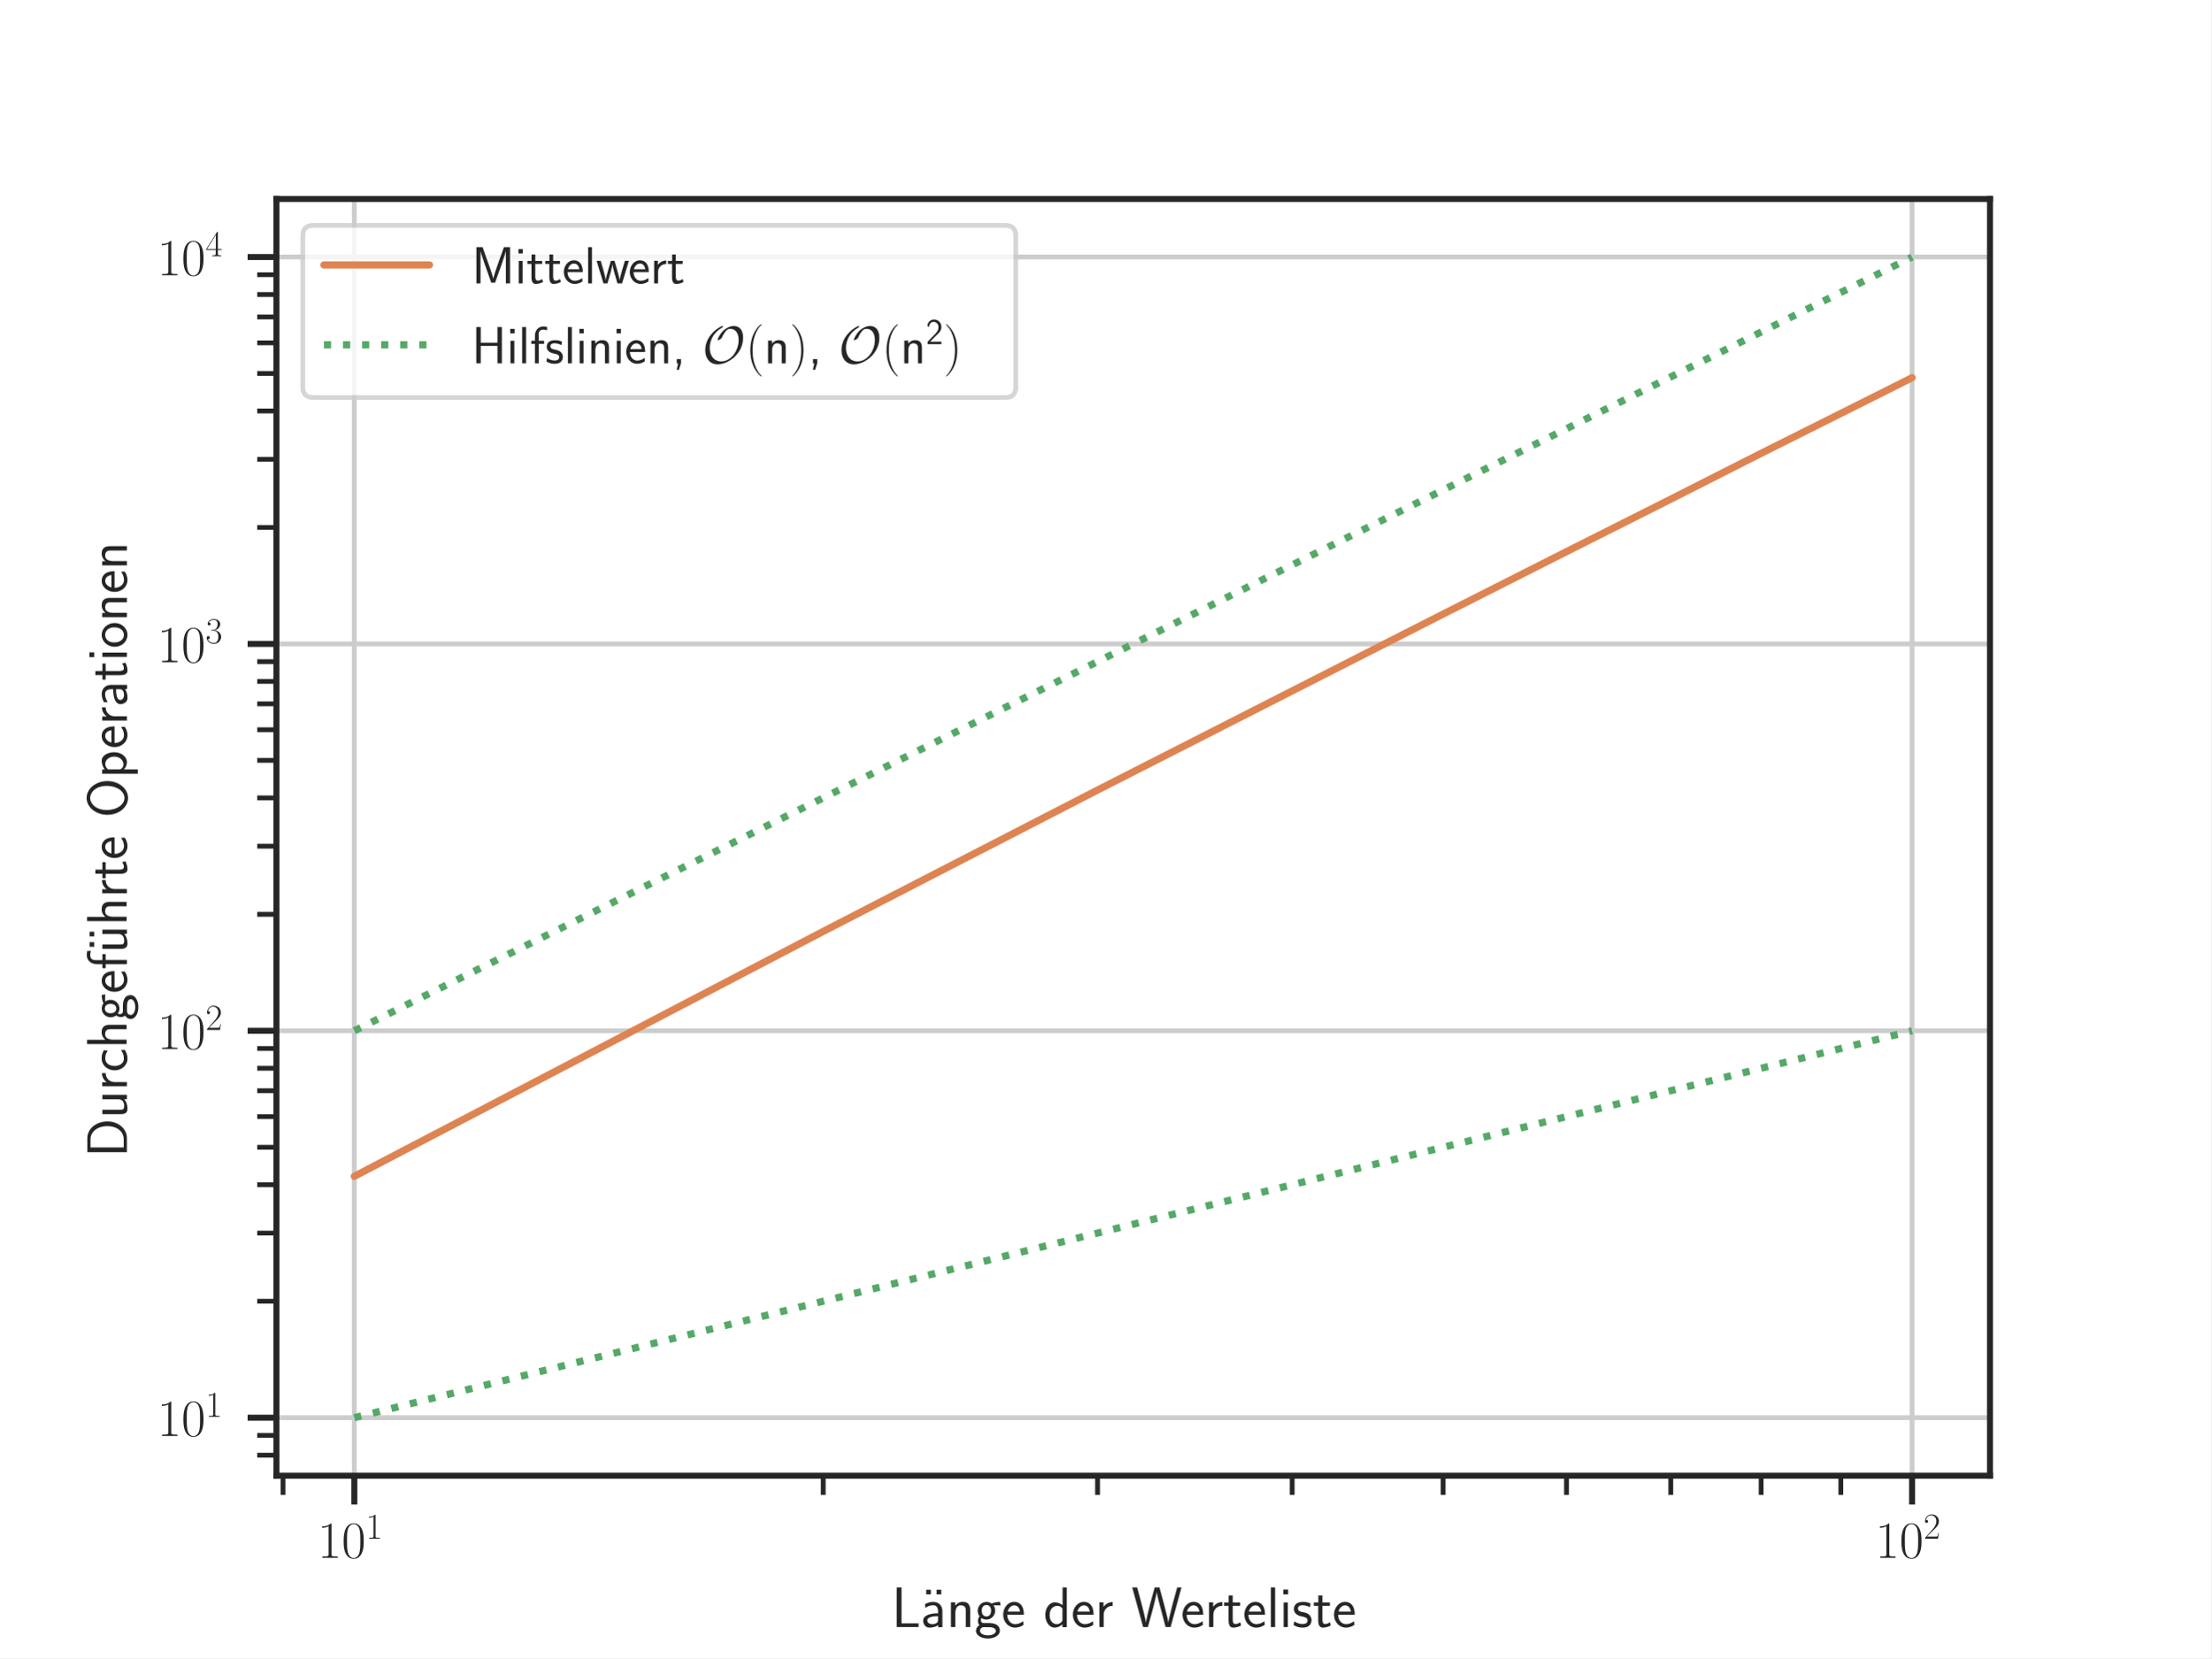
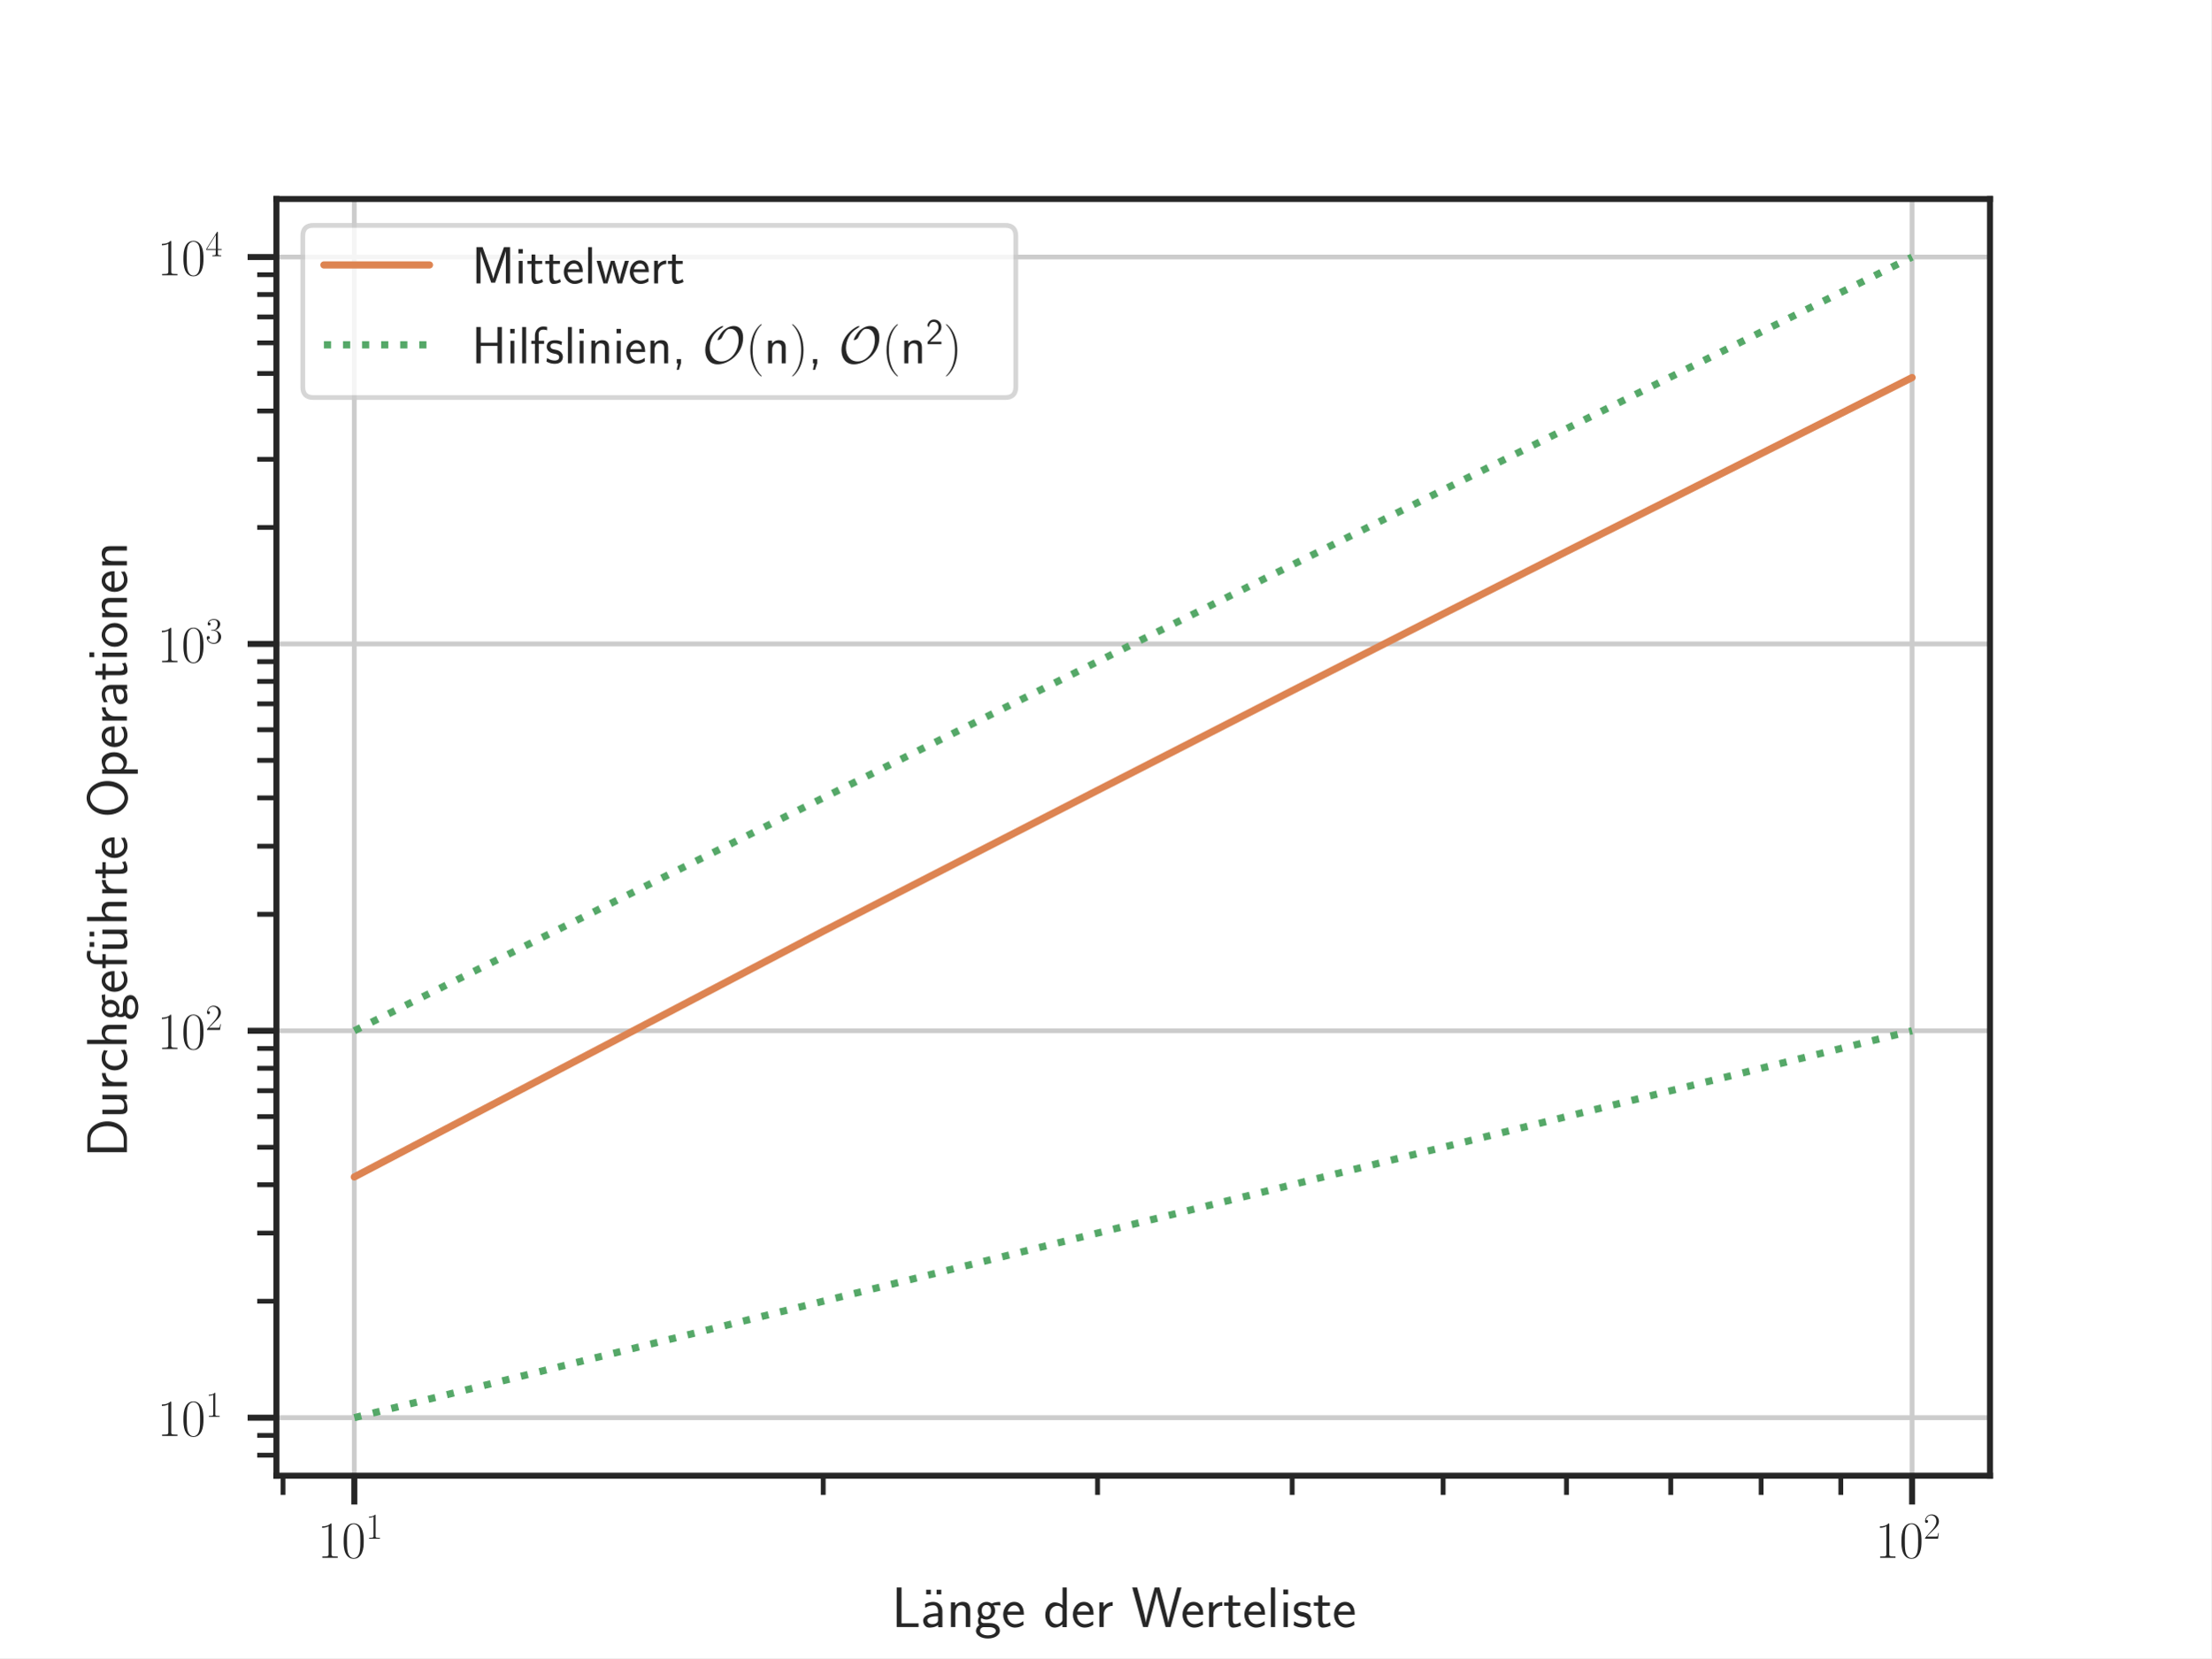
<svg xmlns="http://www.w3.org/2000/svg" xmlns:xlink="http://www.w3.org/1999/xlink" width="460.8pt" height="345.6pt" viewBox="0 0 460.8 345.6" version="1.1">
  <defs>
    <style type="text/css">*{stroke-linejoin: round; stroke-linecap: butt}</style>
  </defs>
  <g id="figure_1">
    <g id="patch_1">
      <path d="M 0 345.6  L 460.8 345.6  L 460.8 0  L 0 0  z " style="fill: #ffffff" />
    </g>
    <g id="axes_1">
      <g id="patch_2">
        <path d="M 57.6 307.584  L 414.72 307.584  L 414.72 41.472  L 57.6 41.472  z " style="fill: #ffffff" />
      </g>
      <g id="matplotlib.axis_1">
        <g id="xtick_1">
          <g id="line2d_1">
-             <path d="M 73.833 307.584  L 73.833 41.472  " clip-path="url(#pca44416084)" style="fill: none; stroke: #cccccc; stroke-linecap: round" />
+             <path d="M 73.833 307.584  L 73.833 41.472  " clip-path="url(#p29a14f6c1d)" style="fill: none; stroke: #cccccc; stroke-linecap: round" />
          </g>
          <g id="line2d_2">
            <defs>
-               <path id="madf73b51a1" d="M 0 0  L 0 6  " style="stroke: #262626; stroke-width: 1.25" />
-             </defs>
-             <g>
-               <use xlink:href="#madf73b51a1" x="73.833" y="307.584" style="fill: #262626; stroke: #262626; stroke-width: 1.25" />
+               <path id="m7bddc94658" d="M 0 0  L 0 6  " style="stroke: #262626; stroke-width: 1.25" />
+             </defs>
+             <g>
+               <use xlink:href="#m7bddc94658" x="73.833" y="307.584" style="fill: #262626; stroke: #262626; stroke-width: 1.25" />
            </g>
          </g>
          <g id="text_1">
            <g style="fill: #262626" transform="translate(66.16909 324.6943) scale(0.11 -0.11)">
              <defs>
                <path id="CMR17-31" d="M 1702 4058  C 1702 4192 1696 4192 1606 4192  C 1357 3916 979 3827 621 3827  C 602 3827 570 3827 563 3808  C 557 3795 557 3782 557 3648  C 755 3648 1088 3686 1344 3839  L 1344 461  C 1344 236 1331 160 781 160  L 589 160  L 589 0  C 896 0 1216 0 1523 0  C 1830 0 2150 0 2458 0  L 2458 160  L 2266 160  C 1715 160 1702 230 1702 458  L 1702 4058  z " transform="scale(0.015625)" />
                <path id="CMR17-30" d="M 2688 2025  C 2688 2416 2682 3080 2413 3591  C 2176 4039 1798 4198 1466 4198  C 1158 4198 768 4058 525 3597  C 269 3118 243 2524 243 2025  C 243 1661 250 1106 448 619  C 723 -39 1216 -128 1466 -128  C 1760 -128 2208 -7 2470 600  C 2662 1042 2688 1559 2688 2025  z M 1466 -26  C 1056 -26 813 325 723 812  C 653 1188 653 1738 653 2096  C 653 2588 653 2997 736 3387  C 858 3929 1216 4096 1466 4096  C 1728 4096 2067 3923 2189 3400  C 2272 3036 2278 2607 2278 2096  C 2278 1680 2278 1169 2202 792  C 2067 95 1690 -26 1466 -26  z " transform="scale(0.015625)" />
              </defs>
              <use xlink:href="#CMR17-31" transform="scale(0.996264)" />
              <use xlink:href="#CMR17-30" transform="translate(45.69048 0) scale(0.996264)" />
              <use xlink:href="#CMR17-31" transform="translate(91.38095 36.15364) scale(0.697382)" />
            </g>
          </g>
        </g>
        <g id="xtick_2">
          <g id="line2d_3">
-             <path d="M 398.487 307.584  L 398.487 41.472  " clip-path="url(#pca44416084)" style="fill: none; stroke: #cccccc; stroke-linecap: round" />
+             <path d="M 398.487 307.584  L 398.487 41.472  " clip-path="url(#p29a14f6c1d)" style="fill: none; stroke: #cccccc; stroke-linecap: round" />
          </g>
          <g id="line2d_4">
            <g>
-               <use xlink:href="#madf73b51a1" x="398.487" y="307.584" style="fill: #262626; stroke: #262626; stroke-width: 1.25" />
+               <use xlink:href="#m7bddc94658" x="398.487" y="307.584" style="fill: #262626; stroke: #262626; stroke-width: 1.25" />
            </g>
          </g>
          <g id="text_2">
            <g style="fill: #262626" transform="translate(390.8236 324.6943) scale(0.11 -0.11)">
              <defs>
                <path id="CMR17-32" d="M 2669 989  L 2554 989  C 2490 536 2438 459 2413 420  C 2381 369 1920 369 1830 369  L 602 369  C 832 619 1280 1072 1824 1597  C 2214 1967 2669 2402 2669 3035  C 2669 3790 2067 4224 1395 4224  C 691 4224 262 3604 262 3030  C 262 2780 448 2748 525 2748  C 589 2748 781 2787 781 3010  C 781 3207 614 3264 525 3264  C 486 3264 448 3258 422 3245  C 544 3790 915 4058 1306 4058  C 1862 4058 2227 3617 2227 3035  C 2227 2479 1901 2000 1536 1584  L 262 146  L 262 0  L 2515 0  L 2669 989  z " transform="scale(0.015625)" />
              </defs>
              <use xlink:href="#CMR17-31" transform="scale(0.996264)" />
              <use xlink:href="#CMR17-30" transform="translate(45.69048 0) scale(0.996264)" />
              <use xlink:href="#CMR17-32" transform="translate(91.38095 36.15364) scale(0.697382)" />
            </g>
          </g>
        </g>
        <g id="xtick_3">
          <g id="line2d_5">
            <defs>
-               <path id="m8dcace5a02" d="M 0 0  L 0 4  " style="stroke: #262626" />
-             </defs>
-             <g>
-               <use xlink:href="#m8dcace5a02" x="58.977" y="307.584" style="fill: #262626; stroke: #262626" />
+               <path id="m3e121b6e3d" d="M 0 0  L 0 4  " style="stroke: #262626" />
+             </defs>
+             <g>
+               <use xlink:href="#m3e121b6e3d" x="58.977" y="307.584" style="fill: #262626; stroke: #262626" />
            </g>
          </g>
        </g>
        <g id="xtick_4">
          <g id="line2d_6">
            <g>
-               <use xlink:href="#m8dcace5a02" x="171.563" y="307.584" style="fill: #262626; stroke: #262626" />
+               <use xlink:href="#m3e121b6e3d" x="171.563" y="307.584" style="fill: #262626; stroke: #262626" />
            </g>
          </g>
        </g>
        <g id="xtick_5">
          <g id="line2d_7">
            <g>
-               <use xlink:href="#m8dcace5a02" x="228.732" y="307.584" style="fill: #262626; stroke: #262626" />
+               <use xlink:href="#m3e121b6e3d" x="228.732" y="307.584" style="fill: #262626; stroke: #262626" />
            </g>
          </g>
        </g>
        <g id="xtick_6">
          <g id="line2d_8">
            <g>
-               <use xlink:href="#m8dcace5a02" x="269.294" y="307.584" style="fill: #262626; stroke: #262626" />
+               <use xlink:href="#m3e121b6e3d" x="269.294" y="307.584" style="fill: #262626; stroke: #262626" />
            </g>
          </g>
        </g>
        <g id="xtick_7">
          <g id="line2d_9">
            <g>
-               <use xlink:href="#m8dcace5a02" x="300.757" y="307.584" style="fill: #262626; stroke: #262626" />
+               <use xlink:href="#m3e121b6e3d" x="300.757" y="307.584" style="fill: #262626; stroke: #262626" />
            </g>
          </g>
        </g>
        <g id="xtick_8">
          <g id="line2d_10">
            <g>
-               <use xlink:href="#m8dcace5a02" x="326.463" y="307.584" style="fill: #262626; stroke: #262626" />
+               <use xlink:href="#m3e121b6e3d" x="326.463" y="307.584" style="fill: #262626; stroke: #262626" />
            </g>
          </g>
        </g>
        <g id="xtick_9">
          <g id="line2d_11">
            <g>
-               <use xlink:href="#m8dcace5a02" x="348.198" y="307.584" style="fill: #262626; stroke: #262626" />
+               <use xlink:href="#m3e121b6e3d" x="348.198" y="307.584" style="fill: #262626; stroke: #262626" />
            </g>
          </g>
        </g>
        <g id="xtick_10">
          <g id="line2d_12">
            <g>
-               <use xlink:href="#m8dcace5a02" x="367.025" y="307.584" style="fill: #262626; stroke: #262626" />
+               <use xlink:href="#m3e121b6e3d" x="367.025" y="307.584" style="fill: #262626; stroke: #262626" />
            </g>
          </g>
        </g>
        <g id="xtick_11">
          <g id="line2d_13">
            <g>
-               <use xlink:href="#m8dcace5a02" x="383.632" y="307.584" style="fill: #262626; stroke: #262626" />
+               <use xlink:href="#m3e121b6e3d" x="383.632" y="307.584" style="fill: #262626; stroke: #262626" />
            </g>
          </g>
        </g>
        <g id="text_3">
          <g style="fill: #262626" transform="translate(185.823 339.1274) scale(0.12 -0.12)">
            <defs>
              <path id="CMSS17-4c" d="M 1670 414  C 1594 414 1517 414 1440 414  L 1101 414  L 1101 4416  L 563 4416  L 563 0  L 3002 0  L 3002 414  L 1670 414  z " transform="scale(0.015625)" />
              <path id="CMSS17-7f" d="M 1178 4164  L 659 4164  L 659 3648  L 1178 3648  L 1178 4164  z M 2342 4164  L 1824 4164  L 1824 3648  L 2342 3648  L 2342 4164  z " transform="scale(0.015625)" />
              <path id="CMSS17-61" d="M 2406 1791  C 2406 2392 1978 2808 1402 2808  C 1120 2808 813 2757 461 2553  L 499 2135  C 659 2248 934 2432 1395 2432  C 1722 2432 1920 2180 1920 1782  L 1920 1536  C 896 1536 256 1238 256 726  C 256 461 416 -64 947 -64  C 1043 -64 1562 -64 1933 217  L 1933 -19  L 2406 -19  L 2406 1791  z M 1920 816  C 1920 701 1920 548 1728 434  C 1562 325 1350 325 1261 325  C 941 325 723 511 723 744  C 723 1211 1722 1211 1920 1211  L 1920 816  z " transform="scale(0.015625)" />
              <path id="CMSS17-6e" d="M 2618 1877  C 2618 2283 2522 2816 1798 2816  C 1389 2816 1120 2606 941 2389  L 941 2758  L 474 2758  L 474 0  L 960 0  L 960 1559  C 960 1964 1114 2428 1549 2428  C 2112 2428 2131 2048 2131 1829  L 2131 0  L 2618 0  L 2618 1877  z " transform="scale(0.015625)" />
              <path id="CMSS17-67" d="M 2848 2808  C 2483 2808 2170 2738 1914 2617  C 1702 2777 1485 2808 1338 2808  C 781 2808 358 2349 358 1814  C 358 1468 550 1207 563 1195  C 448 1035 384 863 384 672  C 384 448 474 289 544 200  C 211 -3 166 -314 166 -435  C 166 -898 749 -1280 1498 -1280  C 2253 -1280 2835 -898 2835 -428  C 2835 448 1856 448 1587 448  L 1069 448  C 973 448 717 448 717 791  C 717 921 774 1004 781 1010  C 877 940 1075 832 1338 832  C 1869 832 2310 1278 2310 1827  C 2310 2132 2170 2355 2112 2432  L 2131 2432  C 2150 2432 2419 2432 2515 2432  C 2720 2432 2739 2429 2918 2419  L 2848 2808  z M 1338 1182  C 1120 1182 813 1315 813 1823  C 813 2375 1165 2464 1331 2464  C 1549 2464 1856 2331 1856 1823  C 1856 1271 1504 1182 1338 1182  z M 1581 -10  C 1734 -10 2381 -10 2381 -442  C 2381 -714 1984 -929 1504 -929  C 1018 -929 621 -720 621 -435  C 621 -403 621 -10 1062 -10  L 1581 -10  z " transform="scale(0.015625)" />
              <path id="CMSS17-65" d="M 2502 1377  C 2502 1590 2490 2003 2285 2345  C 2061 2713 1696 2816 1421 2816  C 755 2816 192 2188 192 1375  C 192 582 774 -64 1510 -64  C 1798 -64 2150 19 2470 248  C 2470 274 2458 414 2451 420  C 2451 433 2432 630 2432 656  C 2125 407 1773 325 1517 325  C 1107 325 666 667 646 1377  L 2502 1377  z M 698 1728  C 781 2084 1062 2421 1421 2421  C 1517 2421 1965 2421 2080 1728  L 698 1728  z " transform="scale(0.015625)" />
              <path id="CMSS17-64" d="M 2611 4416  L 2138 4416  L 2138 2438  C 1939 2603 1613 2756 1254 2756  C 672 2756 211 2131 211 1347  C 211 562 666 -64 1235 -64  C 1677 -64 1971 172 2125 306  L 2125 -13  L 2611 -13  L 2611 4416  z M 2125 836  C 2125 747 2125 653 1926 482  C 1798 375 1645 325 1498 325  C 1152 325 698 576 698 1340  C 698 2134 1210 2368 1562 2368  C 1798 2368 1990 2254 2125 2065  L 2125 836  z " transform="scale(0.015625)" />
              <path id="CMSS17-72" d="M 954 1363  C 954 1965 1395 2368 1958 2368  L 1958 2789  C 1549 2789 1165 2585 934 2253  L 934 2758  L 480 2758  L 480 0  L 954 0  L 954 1363  z " transform="scale(0.015625)" />
              <path id="CMSS17-57" d="M 5581 4416  L 5094 4416  L 4557 2437  C 4474 2118 4397 1801 4320 1482  C 4205 1011 4122 681 4109 515  L 4102 515  C 4090 687 4006 1049 3904 1457  C 3827 1795 3744 2131 3654 2462  L 3123 4416  L 2586 4416  L 2080 2562  L 1824 1549  C 1632 747 1626 632 1613 505  L 1606 505  C 1606 543 1581 753 1402 1498  C 1312 1868 1222 2244 1126 2601  L 634 4416  L 83 4416  L 1299 0  L 1830 0  L 2336 1839  L 2592 2851  C 2765 3564 2803 3742 2816 3901  L 2822 3901  C 2822 3876 2880 3474 3130 2545  L 3808 0  L 4365 0  L 5581 4416  z " transform="scale(0.015625)" />
              <path id="CMSS17-74" d="M 1069 2368  L 1901 2368  L 1901 2737  L 1069 2737  L 1069 3520  L 614 3520  L 614 2737  L 109 2737  L 109 2368  L 602 2368  L 602 749  C 602 384 685 -64 1107 -64  C 1427 -64 1722 25 2003 172  L 1901 548  C 1747 414 1562 337 1363 337  C 1082 337 1069 696 1069 856  L 1069 2368  z " transform="scale(0.015625)" />
              <path id="CMSS17-6c" d="M 947 4416  L 474 4416  L 474 0  L 947 0  L 947 4416  z " transform="scale(0.015625)" />
              <path id="CMSS17-69" d="M 979 4183  L 442 4183  L 442 3648  L 979 3648  L 979 4183  z M 947 2739  L 474 2739  L 474 0  L 947 0  L 947 2739  z " transform="scale(0.015625)" />
              <path id="CMSS17-73" d="M 2061 2627  C 1683 2807 1389 2807 1197 2807  C 742 2807 198 2648 198 2003  C 198 1359 902 1218 1094 1179  C 1389 1122 1715 1058 1715 740  C 1715 337 1254 337 1171 337  C 915 337 563 407 243 638  L 166 210  C 531 0 883 -64 1178 -64  C 1965 -64 2163 416 2163 781  C 2163 1094 1984 1305 1862 1401  C 1651 1568 1574 1587 1050 1696  C 960 1709 646 1779 646 2066  C 646 2432 1050 2432 1139 2432  C 1555 2432 1811 2303 1984 2208  L 2061 2627  z " transform="scale(0.015625)" />
            </defs>
            <use xlink:href="#CMSS17-4c" transform="scale(0.996264)" />
            <use xlink:href="#CMSS17-7f" transform="translate(49.72625 0) scale(0.996264)" />
            <use xlink:href="#CMSS17-61" transform="translate(50.68711 0) scale(0.996264)" />
            <use xlink:href="#CMSS17-6e" transform="translate(95.60903 0) scale(0.996264)" />
            <use xlink:href="#CMSS17-67" transform="translate(143.814 0) scale(0.996264)" />
            <use xlink:href="#CMSS17-65" transform="translate(190.6576 0) scale(0.996264)" />
            <use xlink:href="#CMSS17-64" transform="translate(263.5255 0) scale(0.996264)" />
            <use xlink:href="#CMSS17-65" transform="translate(311.7305 0) scale(0.996264)" />
            <use xlink:href="#CMSS17-72" transform="translate(353.3693 0) scale(0.996264)" />
            <use xlink:href="#CMSS17-57" transform="translate(416.5082 0) scale(0.996264)" />
            <use xlink:href="#CMSS17-65" transform="translate(502.1479 0) scale(0.996264)" />
            <use xlink:href="#CMSS17-72" transform="translate(543.7867 0) scale(0.996264)" />
            <use xlink:href="#CMSS17-74" transform="translate(575.6965 0) scale(0.996264)" />
            <use xlink:href="#CMSS17-65" transform="translate(609.5281 0) scale(0.996264)" />
            <use xlink:href="#CMSS17-6c" transform="translate(651.1669 0) scale(0.996264)" />
            <use xlink:href="#CMSS17-69" transform="translate(673.3476 0) scale(0.996264)" />
            <use xlink:href="#CMSS17-73" transform="translate(695.5283 0) scale(0.996264)" />
            <use xlink:href="#CMSS17-74" transform="translate(731.4419 0) scale(0.996264)" />
            <use xlink:href="#CMSS17-65" transform="translate(765.2734 0) scale(0.996264)" />
          </g>
        </g>
      </g>
      <g id="matplotlib.axis_2">
        <g id="ytick_1">
          <g id="line2d_14">
-             <path d="M 57.6 295.488  L 414.72 295.488  " clip-path="url(#pca44416084)" style="fill: none; stroke: #cccccc; stroke-linecap: round" />
+             <path d="M 57.6 295.488  L 414.72 295.488  " clip-path="url(#p29a14f6c1d)" style="fill: none; stroke: #cccccc; stroke-linecap: round" />
          </g>
          <g id="line2d_15">
            <defs>
-               <path id="m5978e40458" d="M 0 0  L -6 0  " style="stroke: #262626; stroke-width: 1.25" />
-             </defs>
-             <g>
-               <use xlink:href="#m5978e40458" x="57.6" y="295.488" style="fill: #262626; stroke: #262626; stroke-width: 1.25" />
+               <path id="m9dd94acc85" d="M 0 0  L -6 0  " style="stroke: #262626; stroke-width: 1.25" />
+             </defs>
+             <g>
+               <use xlink:href="#m9dd94acc85" x="57.6" y="295.488" style="fill: #262626; stroke: #262626; stroke-width: 1.25" />
            </g>
          </g>
          <g id="text_4">
            <g style="fill: #262626" transform="translate(32.77273 299.2932) scale(0.11 -0.11)">
              <use xlink:href="#CMR17-31" transform="scale(0.996264)" />
              <use xlink:href="#CMR17-30" transform="translate(45.69048 0) scale(0.996264)" />
              <use xlink:href="#CMR17-31" transform="translate(91.38095 36.15364) scale(0.697382)" />
            </g>
          </g>
        </g>
        <g id="ytick_2">
          <g id="line2d_16">
-             <path d="M 57.6 214.848  L 414.72 214.848  " clip-path="url(#pca44416084)" style="fill: none; stroke: #cccccc; stroke-linecap: round" />
+             <path d="M 57.6 214.848  L 414.72 214.848  " clip-path="url(#p29a14f6c1d)" style="fill: none; stroke: #cccccc; stroke-linecap: round" />
          </g>
          <g id="line2d_17">
            <g>
-               <use xlink:href="#m5978e40458" x="57.6" y="214.848" style="fill: #262626; stroke: #262626; stroke-width: 1.25" />
+               <use xlink:href="#m9dd94acc85" x="57.6" y="214.848" style="fill: #262626; stroke: #262626; stroke-width: 1.25" />
            </g>
          </g>
          <g id="text_5">
            <g style="fill: #262626" transform="translate(32.77273 218.6532) scale(0.11 -0.11)">
              <use xlink:href="#CMR17-31" transform="scale(0.996264)" />
              <use xlink:href="#CMR17-30" transform="translate(45.69048 0) scale(0.996264)" />
              <use xlink:href="#CMR17-32" transform="translate(91.38095 36.15364) scale(0.697382)" />
            </g>
          </g>
        </g>
        <g id="ytick_3">
          <g id="line2d_18">
-             <path d="M 57.6 134.208  L 414.72 134.208  " clip-path="url(#pca44416084)" style="fill: none; stroke: #cccccc; stroke-linecap: round" />
+             <path d="M 57.6 134.208  L 414.72 134.208  " clip-path="url(#p29a14f6c1d)" style="fill: none; stroke: #cccccc; stroke-linecap: round" />
          </g>
          <g id="line2d_19">
            <g>
-               <use xlink:href="#m5978e40458" x="57.6" y="134.208" style="fill: #262626; stroke: #262626; stroke-width: 1.25" />
+               <use xlink:href="#m9dd94acc85" x="57.6" y="134.208" style="fill: #262626; stroke: #262626; stroke-width: 1.25" />
            </g>
          </g>
          <g id="text_6">
            <g style="fill: #262626" transform="translate(32.77273 138.0132) scale(0.11 -0.11)">
              <defs>
                <path id="CMR17-33" d="M 1414 2157  C 1984 2157 2234 1662 2234 1090  C 2234 320 1824 25 1453 25  C 1114 25 563 194 390 693  C 422 680 454 680 486 680  C 640 680 755 782 755 948  C 755 1133 614 1216 486 1216  C 378 1216 211 1165 211 926  C 211 335 787 -128 1466 -128  C 2176 -128 2720 430 2720 1085  C 2720 1707 2208 2157 1600 2227  C 2086 2328 2554 2756 2554 3329  C 2554 3820 2048 4179 1472 4179  C 890 4179 378 3829 378 3329  C 378 3110 544 3072 627 3072  C 762 3072 877 3155 877 3321  C 877 3486 762 3569 627 3569  C 602 3569 570 3569 544 3557  C 730 3959 1235 4032 1459 4032  C 1683 4032 2106 3925 2106 3320  C 2106 3143 2080 2828 1862 2550  C 1670 2304 1453 2304 1242 2284  C 1210 2284 1062 2269 1037 2269  C 992 2263 966 2257 966 2208  C 966 2163 973 2157 1101 2157  L 1414 2157  z " transform="scale(0.015625)" />
              </defs>
              <use xlink:href="#CMR17-31" transform="scale(0.996264)" />
              <use xlink:href="#CMR17-30" transform="translate(45.69048 0) scale(0.996264)" />
              <use xlink:href="#CMR17-33" transform="translate(91.38095 36.15364) scale(0.697382)" />
            </g>
          </g>
        </g>
        <g id="ytick_4">
          <g id="line2d_20">
-             <path d="M 57.6 53.568  L 414.72 53.568  " clip-path="url(#pca44416084)" style="fill: none; stroke: #cccccc; stroke-linecap: round" />
+             <path d="M 57.6 53.568  L 414.72 53.568  " clip-path="url(#p29a14f6c1d)" style="fill: none; stroke: #cccccc; stroke-linecap: round" />
          </g>
          <g id="line2d_21">
            <g>
-               <use xlink:href="#m5978e40458" x="57.6" y="53.568" style="fill: #262626; stroke: #262626; stroke-width: 1.25" />
+               <use xlink:href="#m9dd94acc85" x="57.6" y="53.568" style="fill: #262626; stroke: #262626; stroke-width: 1.25" />
            </g>
          </g>
          <g id="text_7">
            <g style="fill: #262626" transform="translate(32.77273 57.37317) scale(0.11 -0.11)">
              <defs>
                <path id="CMR17-34" d="M 2150 4122  C 2150 4256 2144 4256 2029 4256  L 128 1254  L 128 1088  L 1779 1088  L 1779 457  C 1779 224 1766 160 1318 160  L 1197 160  L 1197 0  C 1402 0 1747 0 1965 0  C 2182 0 2528 0 2733 0  L 2733 160  L 2611 160  C 2163 160 2150 224 2150 457  L 2150 1088  L 2803 1088  L 2803 1254  L 2150 1254  L 2150 4122  z M 1798 3703  L 1798 1254  L 256 1254  L 1798 3703  z " transform="scale(0.015625)" />
              </defs>
              <use xlink:href="#CMR17-31" transform="scale(0.996264)" />
              <use xlink:href="#CMR17-30" transform="translate(45.69048 0) scale(0.996264)" />
              <use xlink:href="#CMR17-34" transform="translate(91.38095 36.15364) scale(0.697382)" />
            </g>
          </g>
        </g>
        <g id="ytick_5">
          <g id="line2d_22">
            <defs>
-               <path id="m36db332eb2" d="M 0 0  L -4 0  " style="stroke: #262626" />
-             </defs>
-             <g>
-               <use xlink:href="#m36db332eb2" x="57.6" y="303.303" style="fill: #262626; stroke: #262626" />
+               <path id="m80324b142e" d="M 0 0  L -4 0  " style="stroke: #262626" />
+             </defs>
+             <g>
+               <use xlink:href="#m80324b142e" x="57.6" y="303.303" style="fill: #262626; stroke: #262626" />
            </g>
          </g>
        </g>
        <g id="ytick_6">
          <g id="line2d_23">
            <g>
-               <use xlink:href="#m36db332eb2" x="57.6" y="299.178" style="fill: #262626; stroke: #262626" />
+               <use xlink:href="#m80324b142e" x="57.6" y="299.178" style="fill: #262626; stroke: #262626" />
            </g>
          </g>
        </g>
        <g id="ytick_7">
          <g id="line2d_24">
            <g>
-               <use xlink:href="#m36db332eb2" x="57.6" y="271.213" style="fill: #262626; stroke: #262626" />
+               <use xlink:href="#m80324b142e" x="57.6" y="271.213" style="fill: #262626; stroke: #262626" />
            </g>
          </g>
        </g>
        <g id="ytick_8">
          <g id="line2d_25">
            <g>
-               <use xlink:href="#m36db332eb2" x="57.6" y="257.013" style="fill: #262626; stroke: #262626" />
+               <use xlink:href="#m80324b142e" x="57.6" y="257.013" style="fill: #262626; stroke: #262626" />
            </g>
          </g>
        </g>
        <g id="ytick_9">
          <g id="line2d_26">
            <g>
-               <use xlink:href="#m36db332eb2" x="57.6" y="246.938" style="fill: #262626; stroke: #262626" />
+               <use xlink:href="#m80324b142e" x="57.6" y="246.938" style="fill: #262626; stroke: #262626" />
            </g>
          </g>
        </g>
        <g id="ytick_10">
          <g id="line2d_27">
            <g>
-               <use xlink:href="#m36db332eb2" x="57.6" y="239.123" style="fill: #262626; stroke: #262626" />
+               <use xlink:href="#m80324b142e" x="57.6" y="239.123" style="fill: #262626; stroke: #262626" />
            </g>
          </g>
        </g>
        <g id="ytick_11">
          <g id="line2d_28">
            <g>
-               <use xlink:href="#m36db332eb2" x="57.6" y="232.738" style="fill: #262626; stroke: #262626" />
+               <use xlink:href="#m80324b142e" x="57.6" y="232.738" style="fill: #262626; stroke: #262626" />
            </g>
          </g>
        </g>
        <g id="ytick_12">
          <g id="line2d_29">
            <g>
-               <use xlink:href="#m36db332eb2" x="57.6" y="227.339" style="fill: #262626; stroke: #262626" />
+               <use xlink:href="#m80324b142e" x="57.6" y="227.339" style="fill: #262626; stroke: #262626" />
            </g>
          </g>
        </g>
        <g id="ytick_13">
          <g id="line2d_30">
            <g>
-               <use xlink:href="#m36db332eb2" x="57.6" y="222.663" style="fill: #262626; stroke: #262626" />
+               <use xlink:href="#m80324b142e" x="57.6" y="222.663" style="fill: #262626; stroke: #262626" />
            </g>
          </g>
        </g>
        <g id="ytick_14">
          <g id="line2d_31">
            <g>
-               <use xlink:href="#m36db332eb2" x="57.6" y="218.538" style="fill: #262626; stroke: #262626" />
+               <use xlink:href="#m80324b142e" x="57.6" y="218.538" style="fill: #262626; stroke: #262626" />
            </g>
          </g>
        </g>
        <g id="ytick_15">
          <g id="line2d_32">
            <g>
-               <use xlink:href="#m36db332eb2" x="57.6" y="190.573" style="fill: #262626; stroke: #262626" />
+               <use xlink:href="#m80324b142e" x="57.6" y="190.573" style="fill: #262626; stroke: #262626" />
            </g>
          </g>
        </g>
        <g id="ytick_16">
          <g id="line2d_33">
            <g>
-               <use xlink:href="#m36db332eb2" x="57.6" y="176.373" style="fill: #262626; stroke: #262626" />
+               <use xlink:href="#m80324b142e" x="57.6" y="176.373" style="fill: #262626; stroke: #262626" />
            </g>
          </g>
        </g>
        <g id="ytick_17">
          <g id="line2d_34">
            <g>
-               <use xlink:href="#m36db332eb2" x="57.6" y="166.298" style="fill: #262626; stroke: #262626" />
+               <use xlink:href="#m80324b142e" x="57.6" y="166.298" style="fill: #262626; stroke: #262626" />
            </g>
          </g>
        </g>
        <g id="ytick_18">
          <g id="line2d_35">
            <g>
-               <use xlink:href="#m36db332eb2" x="57.6" y="158.483" style="fill: #262626; stroke: #262626" />
+               <use xlink:href="#m80324b142e" x="57.6" y="158.483" style="fill: #262626; stroke: #262626" />
            </g>
          </g>
        </g>
        <g id="ytick_19">
          <g id="line2d_36">
            <g>
-               <use xlink:href="#m36db332eb2" x="57.6" y="152.098" style="fill: #262626; stroke: #262626" />
+               <use xlink:href="#m80324b142e" x="57.6" y="152.098" style="fill: #262626; stroke: #262626" />
            </g>
          </g>
        </g>
        <g id="ytick_20">
          <g id="line2d_37">
            <g>
-               <use xlink:href="#m36db332eb2" x="57.6" y="146.699" style="fill: #262626; stroke: #262626" />
+               <use xlink:href="#m80324b142e" x="57.6" y="146.699" style="fill: #262626; stroke: #262626" />
            </g>
          </g>
        </g>
        <g id="ytick_21">
          <g id="line2d_38">
            <g>
-               <use xlink:href="#m36db332eb2" x="57.6" y="142.023" style="fill: #262626; stroke: #262626" />
+               <use xlink:href="#m80324b142e" x="57.6" y="142.023" style="fill: #262626; stroke: #262626" />
            </g>
          </g>
        </g>
        <g id="ytick_22">
          <g id="line2d_39">
            <g>
-               <use xlink:href="#m36db332eb2" x="57.6" y="137.898" style="fill: #262626; stroke: #262626" />
+               <use xlink:href="#m80324b142e" x="57.6" y="137.898" style="fill: #262626; stroke: #262626" />
            </g>
          </g>
        </g>
        <g id="ytick_23">
          <g id="line2d_40">
            <g>
-               <use xlink:href="#m36db332eb2" x="57.6" y="109.933" style="fill: #262626; stroke: #262626" />
+               <use xlink:href="#m80324b142e" x="57.6" y="109.933" style="fill: #262626; stroke: #262626" />
            </g>
          </g>
        </g>
        <g id="ytick_24">
          <g id="line2d_41">
            <g>
-               <use xlink:href="#m36db332eb2" x="57.6" y="95.733" style="fill: #262626; stroke: #262626" />
+               <use xlink:href="#m80324b142e" x="57.6" y="95.733" style="fill: #262626; stroke: #262626" />
            </g>
          </g>
        </g>
        <g id="ytick_25">
          <g id="line2d_42">
            <g>
-               <use xlink:href="#m36db332eb2" x="57.6" y="85.658" style="fill: #262626; stroke: #262626" />
+               <use xlink:href="#m80324b142e" x="57.6" y="85.658" style="fill: #262626; stroke: #262626" />
            </g>
          </g>
        </g>
        <g id="ytick_26">
          <g id="line2d_43">
            <g>
-               <use xlink:href="#m36db332eb2" x="57.6" y="77.843" style="fill: #262626; stroke: #262626" />
+               <use xlink:href="#m80324b142e" x="57.6" y="77.843" style="fill: #262626; stroke: #262626" />
            </g>
          </g>
        </g>
        <g id="ytick_27">
          <g id="line2d_44">
            <g>
-               <use xlink:href="#m36db332eb2" x="57.6" y="71.458" style="fill: #262626; stroke: #262626" />
+               <use xlink:href="#m80324b142e" x="57.6" y="71.458" style="fill: #262626; stroke: #262626" />
            </g>
          </g>
        </g>
        <g id="ytick_28">
          <g id="line2d_45">
            <g>
-               <use xlink:href="#m36db332eb2" x="57.6" y="66.059" style="fill: #262626; stroke: #262626" />
+               <use xlink:href="#m80324b142e" x="57.6" y="66.059" style="fill: #262626; stroke: #262626" />
            </g>
          </g>
        </g>
        <g id="ytick_29">
          <g id="line2d_46">
            <g>
-               <use xlink:href="#m36db332eb2" x="57.6" y="61.383" style="fill: #262626; stroke: #262626" />
+               <use xlink:href="#m80324b142e" x="57.6" y="61.383" style="fill: #262626; stroke: #262626" />
            </g>
          </g>
        </g>
        <g id="ytick_30">
          <g id="line2d_47">
            <g>
-               <use xlink:href="#m36db332eb2" x="57.6" y="57.258" style="fill: #262626; stroke: #262626" />
+               <use xlink:href="#m80324b142e" x="57.6" y="57.258" style="fill: #262626; stroke: #262626" />
            </g>
          </g>
        </g>
        <g id="text_8">
          <g style="fill: #262626" transform="translate(26.44813 241.2077) rotate(-90) scale(0.12 -0.12)">
            <defs>
              <path id="CMSS17-44" d="M 570 4416  L 570 0  L 2144 0  C 3194 0 4000 980 4000 2170  C 4000 3398 3194 4416 2144 4416  L 570 4416  z M 1094 357  L 1094 4059  L 2003 4059  C 2861 4059 3475 3277 3475 2170  C 3475 1107 2867 357 2003 357  L 1094 357  z " transform="scale(0.015625)" />
              <path id="CMSS17-75" d="M 2618 2739  L 2131 2739  L 2131 972  C 2131 498 1786 306 1421 306  C 998 306 960 447 960 709  L 960 2739  L 474 2739  L 474 678  C 474 179 646 -64 1088 -64  C 1306 -64 1798 -13 2144 306  L 2144 0  L 2618 0  L 2618 2739  z " transform="scale(0.015625)" />
              <path id="CMSS17-63" d="M 2464 2541  C 2464 2585 2170 2714 2093 2739  C 1882 2816 1613 2816 1542 2816  C 710 2816 211 2093 211 1363  C 211 595 768 -64 1517 -64  C 1946 -64 2253 76 2502 242  L 2464 664  C 2189 453 1869 337 1523 337  C 1024 337 698 774 698 1369  C 698 1831 909 2414 1549 2414  C 1901 2414 2099 2343 2394 2145  L 2464 2541  z " transform="scale(0.015625)" />
              <path id="CMSS17-68" d="M 2618 1891  C 2618 2292 2522 2820 1798 2820  C 1395 2820 1133 2623 947 2407  L 947 4448  L 474 4448  L 474 32  L 960 32  L 960 1573  C 960 1973 1114 2432 1549 2432  C 2112 2432 2131 2056 2131 1839  L 2131 32  L 2618 32  L 2618 1891  z " transform="scale(0.015625)" />
              <path id="CMSS17-66" d="M 1075 2368  L 1722 2368  L 1722 2737  L 1062 2737  L 1062 3559  C 1062 4014 1408 4092 1606 4092  C 1670 4092 1850 4092 2080 4009  L 2080 4429  C 1933 4461 1754 4480 1613 4480  C 1018 4480 602 3993 602 3359  L 602 2737  L 160 2737  L 160 2368  L 602 2368  L 602 0  L 1075 0  L 1075 2368  z " transform="scale(0.015625)" />
              <path id="CMSS17-4f" d="M 4096 2178  C 4096 3503 3219 4497 2214 4497  C 1210 4497 333 3497 333 2178  C 333 847 1222 -128 2214 -128  C 3206 -128 4096 847 4096 2178  z M 2214 273  C 1510 273 870 1057 870 2261  C 870 3433 1549 4096 2214 4096  C 2880 4096 3558 3433 3558 2261  C 3558 1051 2912 273 2214 273  z " transform="scale(0.015625)" />
              <path id="CMSS17-70" d="M 966 333  C 1178 129 1466 -5 1773 -5  C 2368 -5 2880 603 2880 1412  C 2880 2159 2496 2816 1946 2816  C 1626 2816 1242 2702 954 2472  L 954 2765  L 480 2765  L 480 -1216  L 966 -1216  L 966 333  z M 966 2100  C 1018 2176 1235 2415 1587 2415  C 2035 2415 2394 1960 2394 1412  C 2394 787 1958 384 1530 384  C 1402 384 1267 415 1139 523  C 966 674 966 768 966 857  L 966 2100  z " transform="scale(0.015625)" />
              <path id="CMSS17-6f" d="M 2829 1356  C 2829 2176 2221 2816 1504 2816  C 768 2816 173 2157 173 1356  C 173 544 787 -64 1498 -64  C 2227 -64 2829 563 2829 1356  z M 1504 337  C 1050 337 659 709 659 1408  C 659 2151 1114 2427 1498 2427  C 1914 2427 2342 2126 2342 1408  C 2342 683 1926 337 1504 337  z " transform="scale(0.015625)" />
            </defs>
            <use xlink:href="#CMSS17-44" transform="scale(0.996264)" />
            <use xlink:href="#CMSS17-75" transform="translate(67.54284 0) scale(0.996264)" />
            <use xlink:href="#CMSS17-72" transform="translate(115.7478 0) scale(0.996264)" />
            <use xlink:href="#CMSS17-63" transform="translate(147.6576 0) scale(0.996264)" />
            <use xlink:href="#CMSS17-68" transform="translate(189.2964 0) scale(0.996264)" />
            <use xlink:href="#CMSS17-67" transform="translate(237.5013 0) scale(0.996264)" />
            <use xlink:href="#CMSS17-65" transform="translate(284.3449 0) scale(0.996264)" />
            <use xlink:href="#CMSS17-66" transform="translate(325.9838 0) scale(0.996264)" />
            <use xlink:href="#CMSS17-7f" transform="translate(355.2911 0) scale(0.996264)" />
            <use xlink:href="#CMSS17-75" transform="translate(354.6104 0) scale(0.996264)" />
            <use xlink:href="#CMSS17-68" transform="translate(402.8154 0) scale(0.996264)" />
            <use xlink:href="#CMSS17-72" transform="translate(451.0203 0) scale(0.996264)" />
            <use xlink:href="#CMSS17-74" transform="translate(482.9301 0) scale(0.996264)" />
            <use xlink:href="#CMSS17-65" transform="translate(516.7617 0) scale(0.996264)" />
            <use xlink:href="#CMSS17-4f" transform="translate(589.6296 0) scale(0.996264)" />
            <use xlink:href="#CMSS17-70" transform="translate(658.6538 0) scale(0.996264)" />
            <use xlink:href="#CMSS17-65" transform="translate(709.4612 0) scale(0.996264)" />
            <use xlink:href="#CMSS17-72" transform="translate(751.1 0) scale(0.996264)" />
            <use xlink:href="#CMSS17-61" transform="translate(783.0098 0) scale(0.996264)" />
            <use xlink:href="#CMSS17-74" transform="translate(827.9317 0) scale(0.996264)" />
            <use xlink:href="#CMSS17-69" transform="translate(861.7633 0) scale(0.996264)" />
            <use xlink:href="#CMSS17-6f" transform="translate(883.944 0) scale(0.996264)" />
            <use xlink:href="#CMSS17-6e" transform="translate(930.7877 0) scale(0.996264)" />
            <use xlink:href="#CMSS17-65" transform="translate(978.9926 0) scale(0.996264)" />
            <use xlink:href="#CMSS17-6e" transform="translate(1020.631 0) scale(0.996264)" />
          </g>
        </g>
      </g>
      <g id="line2d_48">
-         <path d="M 73.833 245.188  L 171.563 194.133  L 228.732 164.669  L 269.294 144.004  L 300.757 127.983  L 326.463 114.974  L 348.198 104.034  L 367.025 94.48  L 383.632 86.168  L 398.487 78.718  " clip-path="url(#pca44416084)" style="fill: none; stroke: #dd8452; stroke-width: 1.5; stroke-linecap: round" />
+         <path d="M 73.833 245.318  L 171.563 194.094  L 228.732 164.732  L 269.294 143.96  L 300.757 127.952  L 326.463 114.946  L 348.198 104.026  L 367.025 94.541  L 383.632 86.184  L 398.487 78.692  " clip-path="url(#p29a14f6c1d)" style="fill: none; stroke: #dd8452; stroke-width: 1.5; stroke-linecap: round" />
      </g>
      <g id="line2d_49">
-         <path d="M 73.833 295.488  L 171.563 271.213  L 228.732 257.013  L 269.294 246.938  L 300.757 239.123  L 326.463 232.738  L 348.198 227.339  L 367.025 222.663  L 383.632 218.538  L 398.487 214.848  " clip-path="url(#pca44416084)" style="fill: none; stroke-dasharray: 1.5,2.475; stroke-dashoffset: 0; stroke: #55a868; stroke-width: 1.5" />
+         <path d="M 73.833 295.488  L 171.563 271.213  L 228.732 257.013  L 269.294 246.938  L 300.757 239.123  L 326.463 232.738  L 348.198 227.339  L 367.025 222.663  L 383.632 218.538  L 398.487 214.848  " clip-path="url(#p29a14f6c1d)" style="fill: none; stroke-dasharray: 1.5,2.475; stroke-dashoffset: 0; stroke: #55a868; stroke-width: 1.5" />
      </g>
      <g id="line2d_50">
-         <path d="M 73.833 214.848  L 171.563 166.298  L 228.732 137.898  L 269.294 117.748  L 300.757 102.118  L 326.463 89.348  L 348.198 78.551  L 367.025 69.198  L 383.632 60.948  L 398.487 53.568  " clip-path="url(#pca44416084)" style="fill: none; stroke-dasharray: 1.5,2.475; stroke-dashoffset: 0; stroke: #55a868; stroke-width: 1.5" />
+         <path d="M 73.833 214.848  L 171.563 166.298  L 228.732 137.898  L 269.294 117.748  L 300.757 102.118  L 326.463 89.348  L 348.198 78.551  L 367.025 69.198  L 383.632 60.948  L 398.487 53.568  " clip-path="url(#p29a14f6c1d)" style="fill: none; stroke-dasharray: 1.5,2.475; stroke-dashoffset: 0; stroke: #55a868; stroke-width: 1.5" />
      </g>
      <g id="patch_3">
        <path d="M 57.6 307.584  L 57.6 41.472  " style="fill: none; stroke: #262626; stroke-width: 1.25; stroke-linejoin: miter; stroke-linecap: square" />
      </g>
      <g id="patch_4">
        <path d="M 414.72 307.584  L 414.72 41.472  " style="fill: none; stroke: #262626; stroke-width: 1.25; stroke-linejoin: miter; stroke-linecap: square" />
      </g>
      <g id="patch_5">
        <path d="M 57.6 307.584  L 414.72 307.584  " style="fill: none; stroke: #262626; stroke-width: 1.25; stroke-linejoin: miter; stroke-linecap: square" />
      </g>
      <g id="patch_6">
        <path d="M 57.6 41.472  L 414.72 41.472  " style="fill: none; stroke: #262626; stroke-width: 1.25; stroke-linejoin: miter; stroke-linecap: square" />
      </g>
      <g id="legend_1">
        <g id="patch_7">
          <path d="M 65.3 82.854  L 209.494 82.854  Q 211.694 82.854 211.694 80.654  L 211.694 49.172  Q 211.694 46.972 209.494 46.972  L 65.3 46.972  Q 63.1 46.972 63.1 49.172  L 63.1 80.654  Q 63.1 82.854 65.3 82.854  z " style="fill: #ffffff; opacity: 0.8; stroke: #cccccc; stroke-linejoin: miter" />
        </g>
        <g id="line2d_51">
          <path d="M 67.5 55.222  L 78.5 55.222  L 89.5 55.222  " style="fill: none; stroke: #dd8452; stroke-width: 1.5; stroke-linecap: round" />
        </g>
        <g id="text_9">
          <g style="fill: #262626" transform="translate(98.3 59.072) scale(0.11 -0.11)">
            <defs>
              <path id="CMSS17-4d" d="M 3194 2371  L 2886 1473  C 2835 1307 2662 791 2624 587  L 2618 587  C 2598 715 2560 849 2458 1174  C 2400 1365 2336 1562 2272 1741  L 1325 4416  L 576 4416  L 576 0  L 1075 0  L 1075 3900  L 1082 3900  C 1082 3894 1139 3613 1530 2499  L 2374 96  L 2848 96  L 3610 2231  C 3661 2378 3821 2843 3891 3066  C 3955 3257 4115 3728 4154 3913  L 4160 3913  L 4160 0  L 4666 0  L 4666 4416  L 3923 4416  L 3194 2371  z " transform="scale(0.015625)" />
              <path id="CMSS17-77" d="M 4013 2752  L 3526 2752  L 3187 1601  C 3117 1358 2918 685 2893 371  L 2886 371  C 2874 564 2765 1024 2586 1633  L 2259 2752  L 1818 2752  L 1498 1658  C 1338 1101 1216 627 1203 371  L 1197 371  C 1171 749 909 1633 870 1773  L 582 2752  L 83 2752  L 915 0  L 1402 0  C 1734 1096 1990 1943 2010 2370  C 2022 2160 2131 1707 2195 1484  L 2618 0  L 3181 0  L 4013 2752  z " transform="scale(0.015625)" />
            </defs>
            <use xlink:href="#CMSS17-4d" transform="scale(0.996264)" />
            <use xlink:href="#CMSS17-69" transform="translate(81.67603 0) scale(0.996264)" />
            <use xlink:href="#CMSS17-74" transform="translate(103.8568 0) scale(0.996264)" />
            <use xlink:href="#CMSS17-74" transform="translate(137.6883 0) scale(0.996264)" />
            <use xlink:href="#CMSS17-65" transform="translate(171.5199 0) scale(0.996264)" />
            <use xlink:href="#CMSS17-6c" transform="translate(213.1587 0) scale(0.996264)" />
            <use xlink:href="#CMSS17-77" transform="translate(235.3394 0) scale(0.996264)" />
            <use xlink:href="#CMSS17-65" transform="translate(296.5565 0) scale(0.996264)" />
            <use xlink:href="#CMSS17-72" transform="translate(338.1953 0) scale(0.996264)" />
            <use xlink:href="#CMSS17-74" transform="translate(370.1051 0) scale(0.996264)" />
          </g>
        </g>
        <g id="line2d_52">
          <path d="M 67.5 71.864  L 78.5 71.864  L 89.5 71.864  " style="fill: none; stroke-dasharray: 1.5,2.475; stroke-dashoffset: 0; stroke: #55a868; stroke-width: 1.5" />
        </g>
        <g id="text_10">
          <g style="fill: #262626" transform="translate(98.3 75.71401) scale(0.11 -0.11)">
            <defs>
              <path id="CMSS17-48" d="M 3674 4416  L 3136 4416  L 3136 2501  L 1101 2501  L 1101 4416  L 563 4416  L 563 0  L 1101 0  L 1101 2112  L 3136 2112  L 3136 0  L 3674 0  L 3674 4416  z " transform="scale(0.015625)" />
              <path id="CMSS17-2c" d="M 1088 6  L 1088 510  L 576 510  L 576 0  L 736 0  L 570 -800  L 826 -800  L 1088 6  z " transform="scale(0.015625)" />
              <path id="CMSY10-4f" d="M 4973 3111  C 4973 3928 4614 4544 3834 4544  C 3168 4544 2605 4004 2560 3966  C 2048 3458 1856 2879 1856 2867  C 1856 2828 1888 2822 1920 2822  C 2042 2822 2144 2886 2240 2957  C 2355 3040 2362 3060 2432 3208  C 2490 3337 2637 3651 2874 3922  C 3027 4096 3155 4192 3411 4192  C 4032 4192 4429 3678 4429 2835  C 4429 1523 3501 224 2317 224  C 1408 224 909 950 909 1870  C 909 2744 1357 3709 2291 4261  C 2355 4300 2547 4416 2547 4499  C 2547 4544 2496 4544 2483 4544  C 2259 4544 365 3522 365 1594  C 365 694 832 -128 1894 -128  C 3142 -128 4973 1132 4973 3111  z " transform="scale(0.015625)" />
              <path id="CMR17-28" d="M 1958 -1561  C 1958 -1555 1958 -1542 1939 -1523  C 1645 -1224 858 -407 858 1581  C 858 3569 1632 4379 1946 4697  C 1946 4704 1958 4717 1958 4736  C 1958 4755 1939 4768 1914 4768  C 1843 4768 1299 4296 986 3594  C 666 2887 576 2199 576 1588  C 576 1128 621 351 1005 -471  C 1312 -1135 1837 -1600 1914 -1600  C 1946 -1600 1958 -1587 1958 -1561  z " transform="scale(0.015625)" />
              <path id="CMR17-29" d="M 1683 1581  C 1683 2040 1638 2817 1254 3639  C 947 4303 422 4768 346 4768  C 326 4768 301 4761 301 4729  C 301 4717 307 4710 314 4697  C 621 4378 1402 3568 1402 1584  C 1402 -407 627 -1217 314 -1537  C 307 -1549 301 -1556 301 -1568  C 301 -1600 326 -1600 346 -1600  C 416 -1600 960 -1128 1274 -426  C 1594 281 1683 969 1683 1581  z " transform="scale(0.015625)" />
              <path id="CMSS17-32" d="M 1651 1357  C 1830 1541 2099 1764 2285 1987  C 2464 2204 2701 2511 2701 2957  C 2701 3657 2227 4288 1421 4288  C 787 4288 422 3893 250 3274  L 499 2929  C 640 3510 838 3880 1338 3880  C 1888 3880 2195 3433 2195 2942  C 2195 2355 1747 1901 1408 1563  C 1030 1187 659 804 301 408  L 301 0  L 2701 0  L 2701 433  L 1613 433  C 1536 433 1459 433 1382 433  L 742 433  L 742 439  L 1651 1357  z " transform="scale(0.015625)" />
            </defs>
            <use xlink:href="#CMSS17-48" transform="scale(0.996264)" />
            <use xlink:href="#CMSS17-69" transform="translate(66.06152 0) scale(0.996264)" />
            <use xlink:href="#CMSS17-6c" transform="translate(88.24224 0) scale(0.996264)" />
            <use xlink:href="#CMSS17-66" transform="translate(110.423 0) scale(0.996264)" />
            <use xlink:href="#CMSS17-73" transform="translate(139.0496 0) scale(0.996264)" />
            <use xlink:href="#CMSS17-6c" transform="translate(174.9632 0) scale(0.996264)" />
            <use xlink:href="#CMSS17-69" transform="translate(197.1439 0) scale(0.996264)" />
            <use xlink:href="#CMSS17-6e" transform="translate(219.3246 0) scale(0.996264)" />
            <use xlink:href="#CMSS17-69" transform="translate(267.5296 0) scale(0.996264)" />
            <use xlink:href="#CMSS17-65" transform="translate(289.7103 0) scale(0.996264)" />
            <use xlink:href="#CMSS17-6e" transform="translate(331.3491 0) scale(0.996264)" />
            <use xlink:href="#CMSS17-2c" transform="translate(379.554 0) scale(0.996264)" />
            <use xlink:href="#CMSY10-4f" transform="translate(436.8074 0) scale(0.996264)" />
            <use xlink:href="#CMR17-28" transform="translate(518.8888 0) scale(0.996264)" />
            <use xlink:href="#CMSS17-6e" transform="translate(554.1696 0) scale(0.996264)" />
            <use xlink:href="#CMR17-29" transform="translate(602.3745 0) scale(0.996264)" />
            <use xlink:href="#CMSS17-2c" transform="translate(637.6553 0) scale(0.996264)" />
            <use xlink:href="#CMSY10-4f" transform="translate(694.9086 0) scale(0.996264)" />
            <use xlink:href="#CMR17-28" transform="translate(776.99 0) scale(0.996264)" />
            <use xlink:href="#CMSS17-6e" transform="translate(812.2708 0) scale(0.996264)" />
            <use xlink:href="#CMSS17-32" transform="translate(860.4758 36.15364) scale(0.697382)" />
            <use xlink:href="#CMR17-29" transform="translate(893.7643 0) scale(0.996264)" />
          </g>
        </g>
      </g>
    </g>
  </g>
  <defs>
-     <clipPath id="pca44416084">
+     <clipPath id="p29a14f6c1d">
      <rect x="57.6" y="41.472" width="357.12" height="266.112" />
    </clipPath>
  </defs>
</svg>
